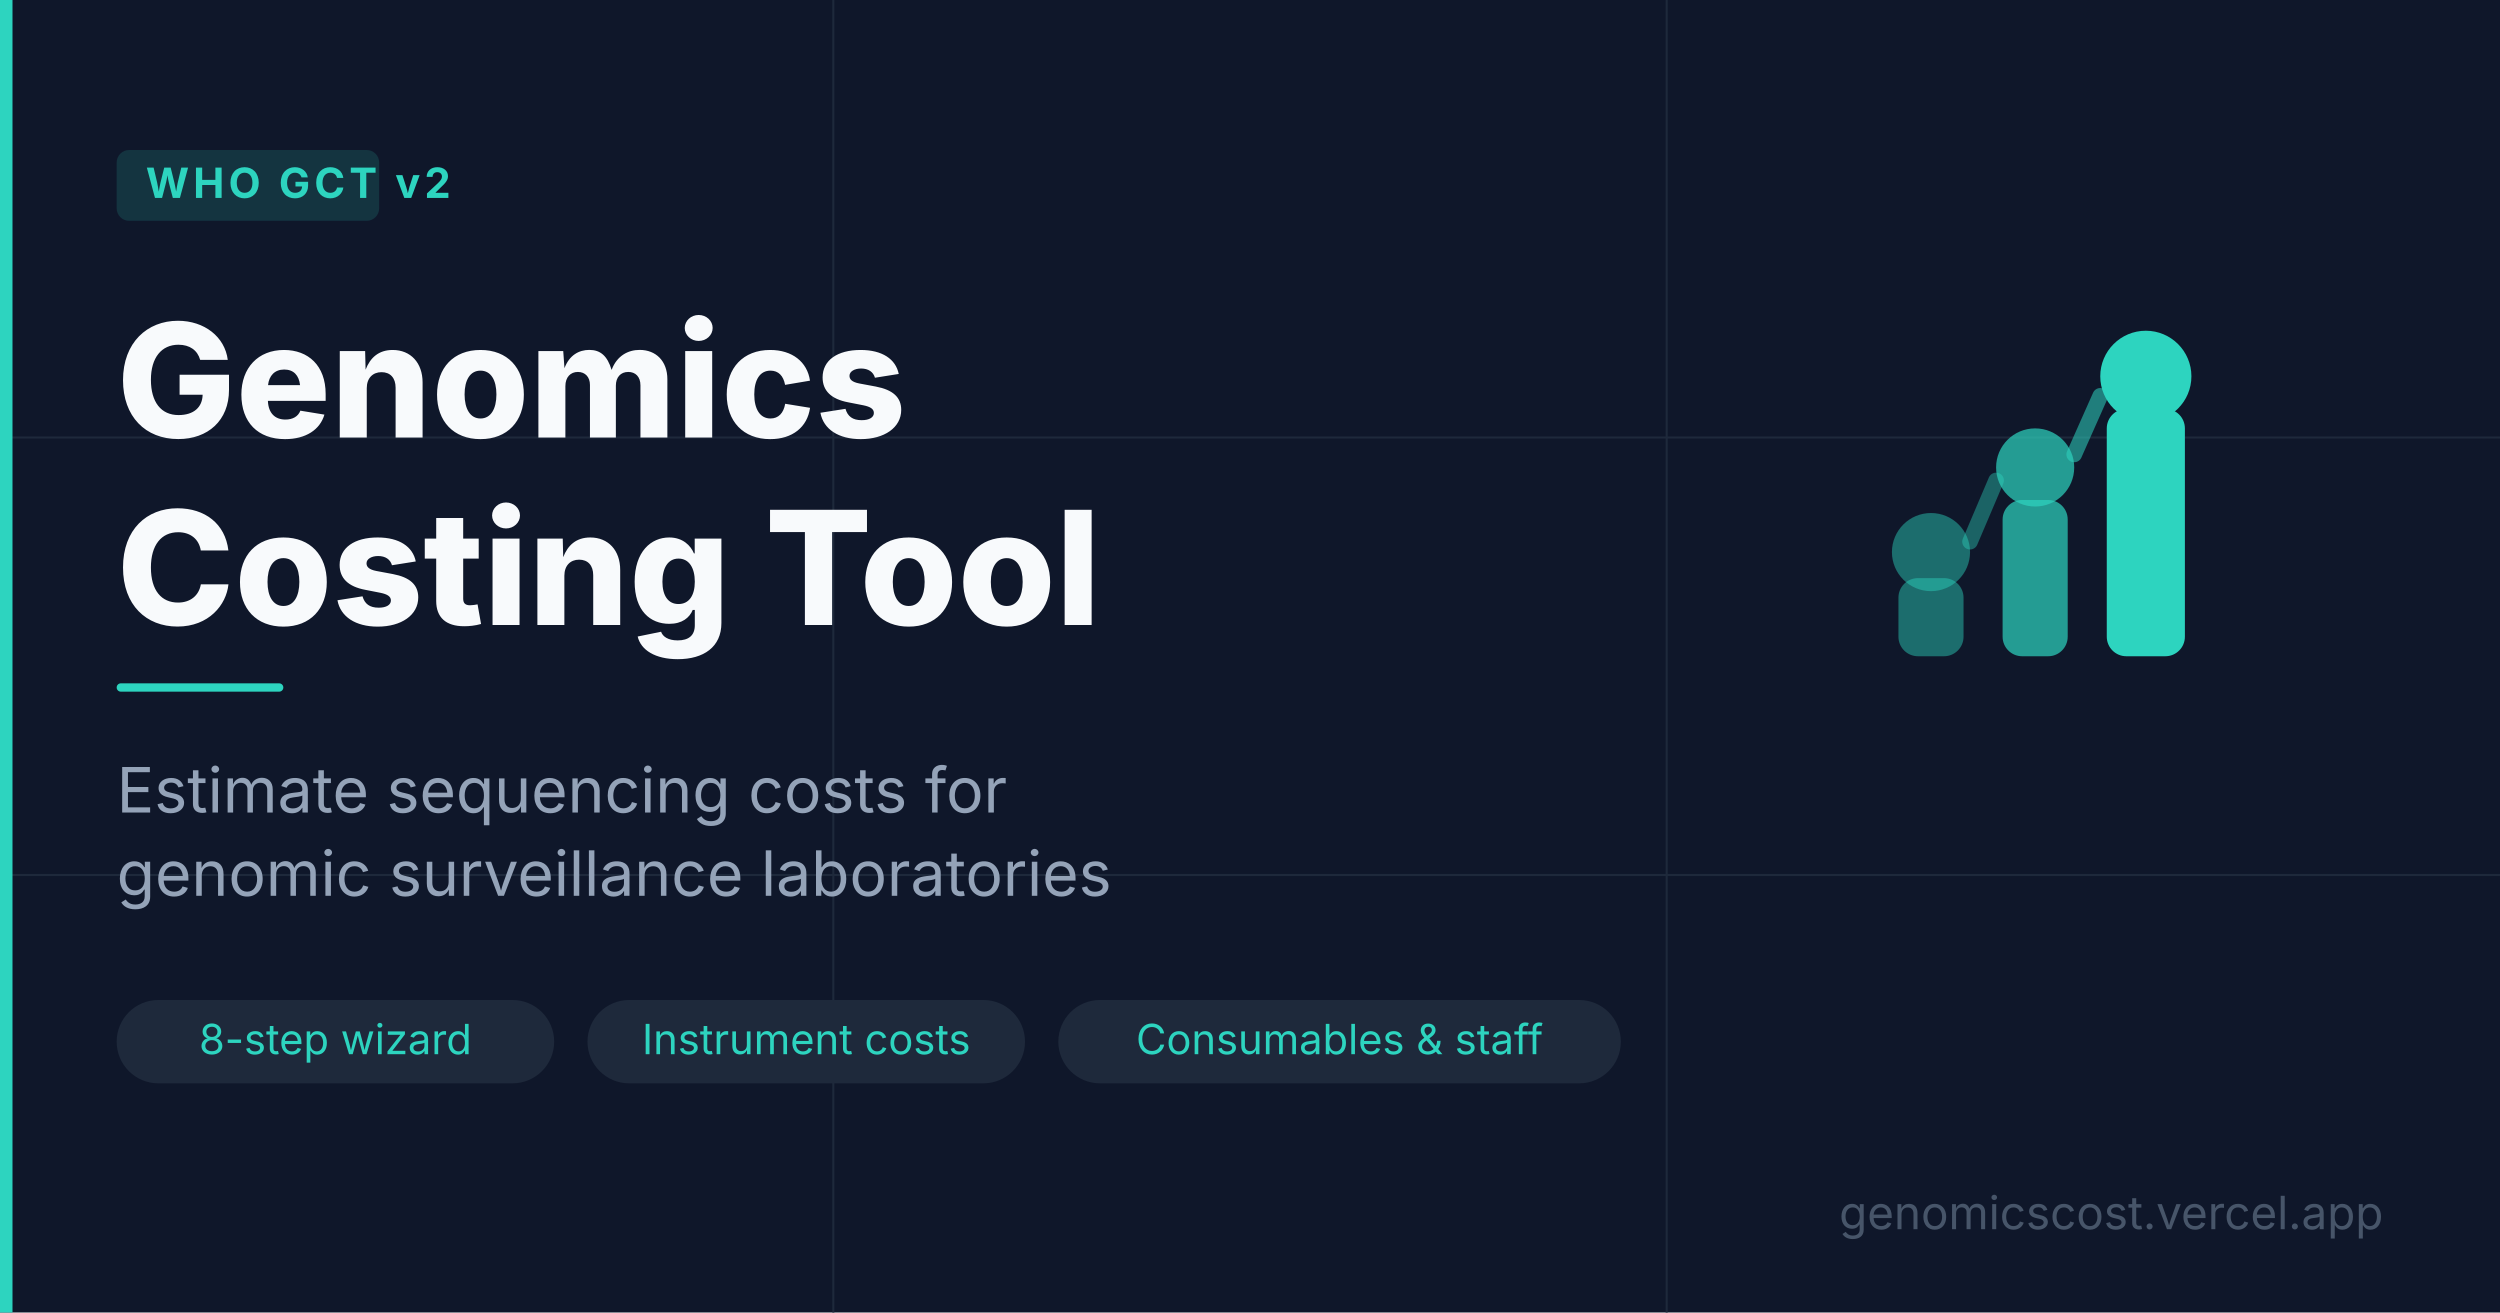
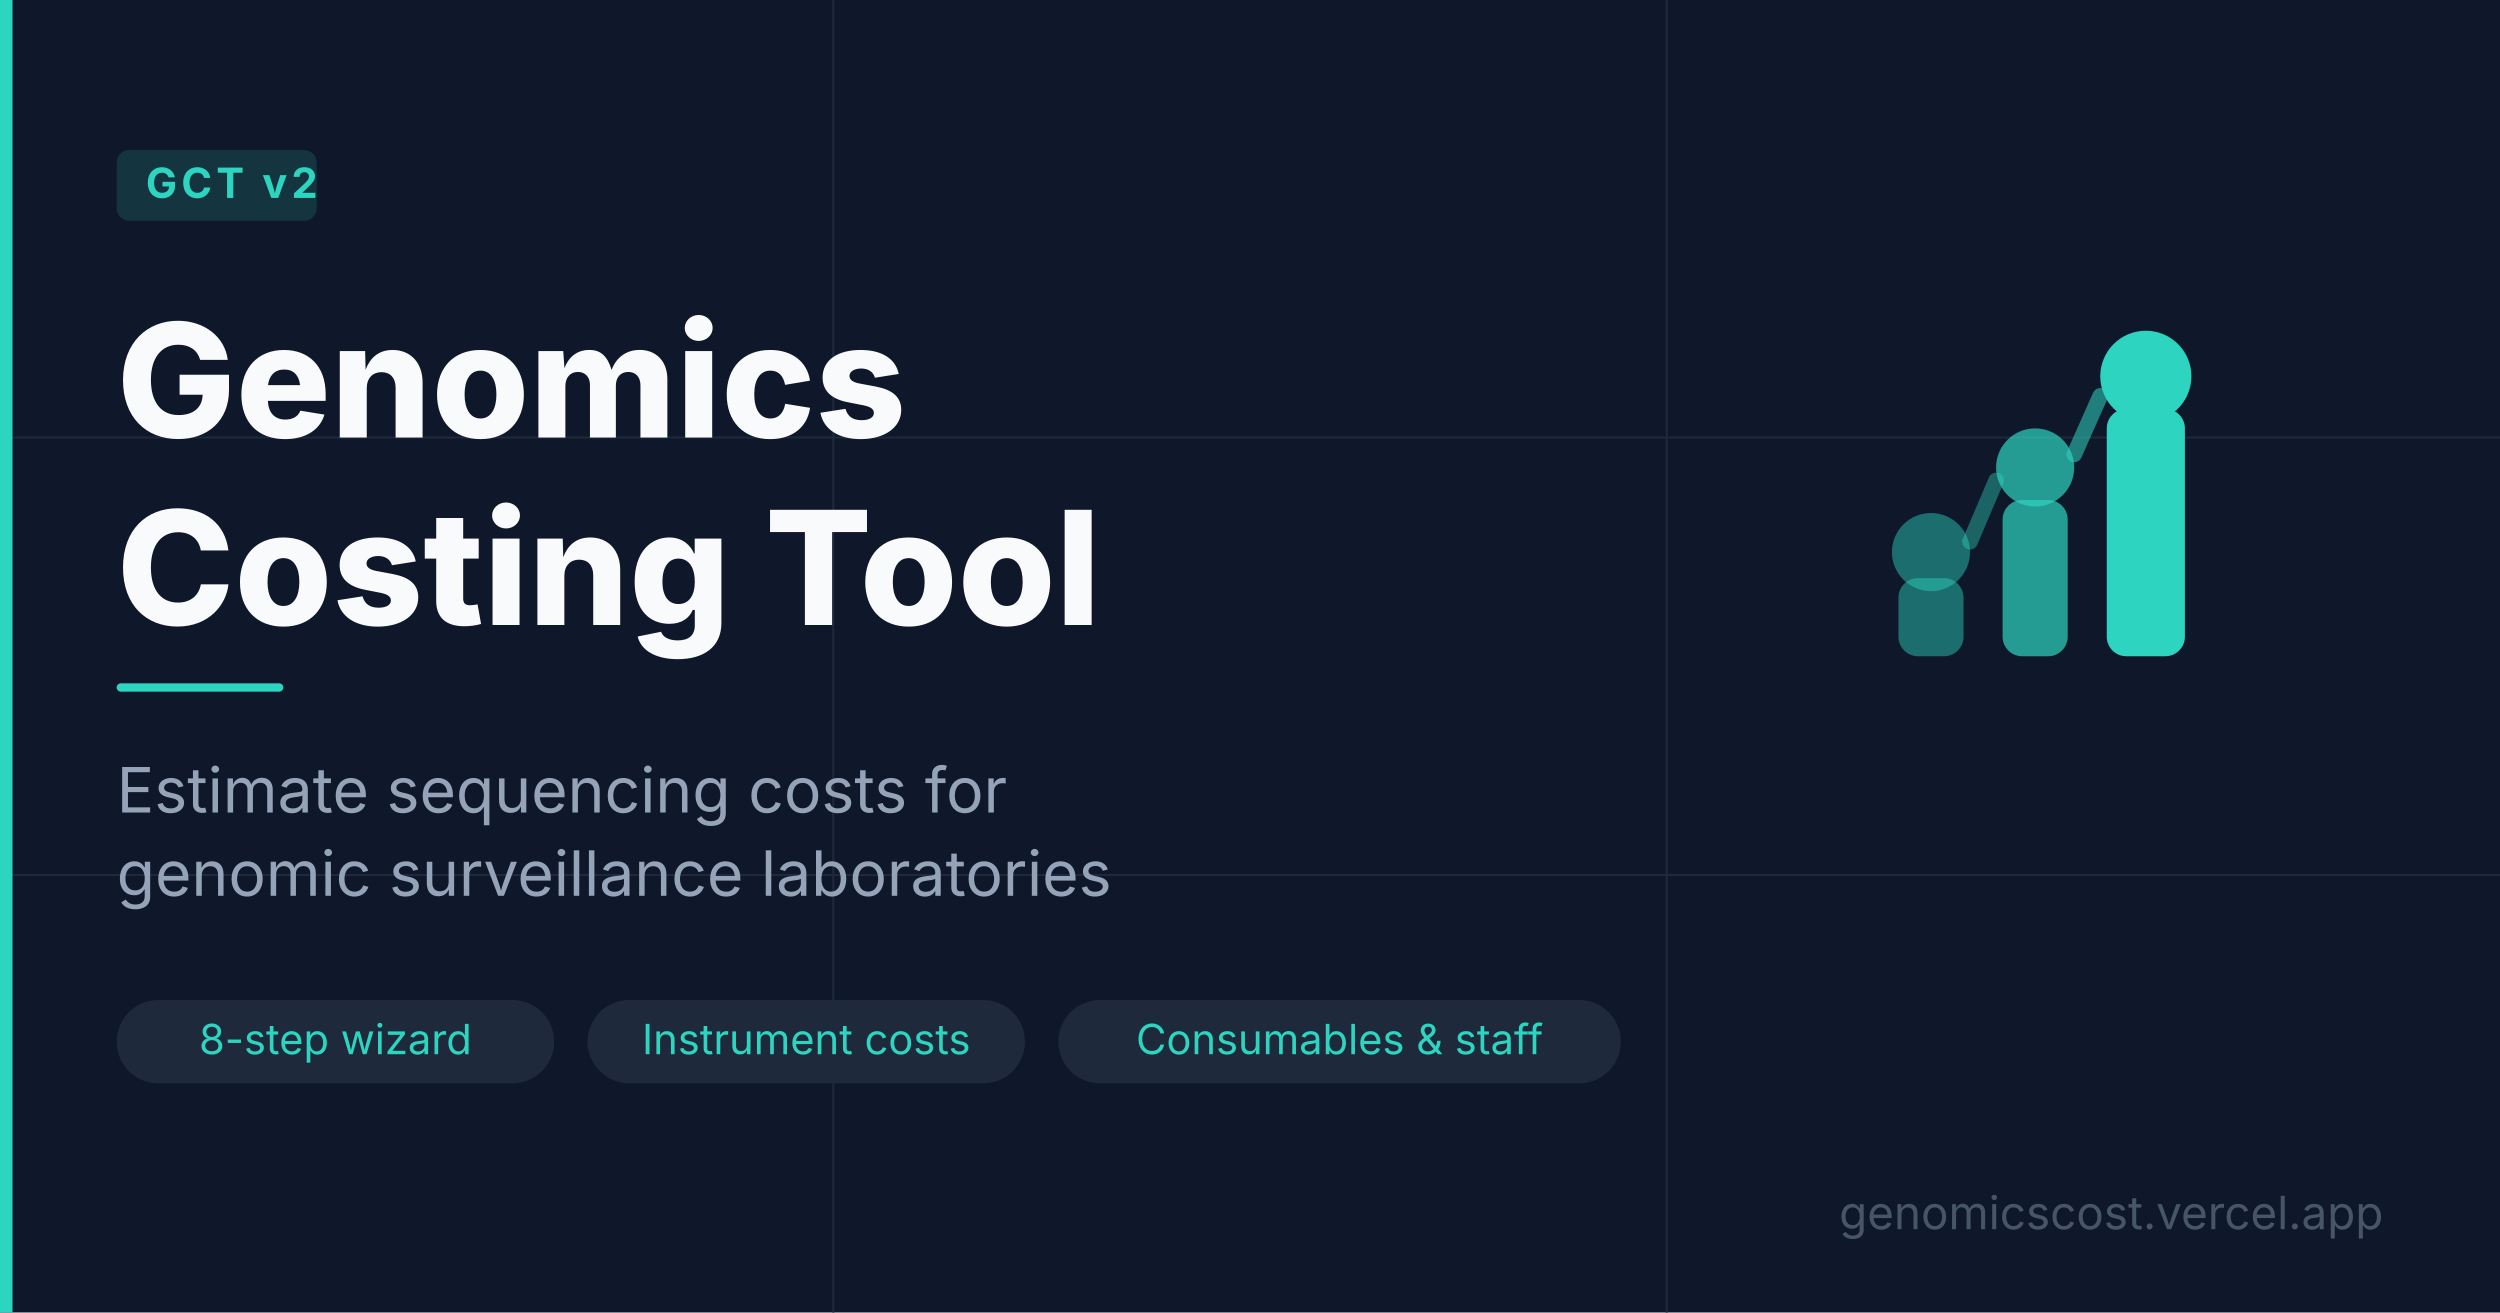
<svg xmlns="http://www.w3.org/2000/svg" viewBox="0 0 1200 630" width="1200" height="630">
  <rect width="1200" height="630" fill="#0f172a" />
  <line x1="0" y1="210" x2="1200" y2="210" stroke="#1e293b" stroke-width="1" />
  <line x1="0" y1="420" x2="1200" y2="420" stroke="#1e293b" stroke-width="1" />
  <line x1="400" y1="0" x2="400" y2="630" stroke="#1e293b" stroke-width="1" />
  <line x1="800" y1="0" x2="800" y2="630" stroke="#1e293b" stroke-width="1" />
  <rect x="0" y="0" width="6" height="630" fill="#2dd4bf" />
  <g transform="translate(880, 140) scale(6.25)">
    <rect x="5" y="22" width="5" height="6" rx="1.5" fill="#2dd4bf" opacity="0.45" />
    <rect x="13" y="16" width="5" height="12" rx="1.5" fill="#2dd4bf" opacity="0.70" />
    <rect x="21" y="9" width="6" height="19" rx="1.5" fill="#2dd4bf" />
    <circle cx="7.5" cy="20" r="3" fill="#2dd4bf" opacity="0.45" />
    <circle cx="15.5" cy="13.5" r="3" fill="#2dd4bf" opacity="0.70" />
    <circle cx="24" cy="6.5" r="3.5" fill="#2dd4bf" />
    <line x1="10.5" y1="19.2" x2="12.5" y2="14.5" stroke="#2dd4bf" stroke-width="1.2" opacity="0.4" stroke-linecap="round" />
    <line x1="18.5" y1="12.5" x2="20.5" y2="8" stroke="#2dd4bf" stroke-width="1.2" opacity="0.55" stroke-linecap="round" />
  </g>
-   <rect x="56" y="72" width="126" height="34" rx="6" fill="#2dd4bf" opacity="0.15" />
-   <text x="70" y="95" font-family="system-ui, -apple-system, sans-serif" font-size="20" font-weight="700" fill="#2dd4bf" letter-spacing="2">WHO GCT v2</text>
+   <rect x="56" y="72" width="96" height="34" rx="6" fill="#2dd4bf" opacity="0.15" />
+   <text x="70" y="95" font-family="system-ui, -apple-system, sans-serif" font-size="20" font-weight="700" fill="#2dd4bf" letter-spacing="2">GCT v2</text>
  <text x="56" y="210" font-family="system-ui, -apple-system, sans-serif" font-size="76" font-weight="800" fill="#f8fafc">Genomics</text>
  <text x="56" y="300" font-family="system-ui, -apple-system, sans-serif" font-size="76" font-weight="800" fill="#f8fafc">Costing Tool</text>
  <rect x="56" y="328" width="80" height="4" rx="2" fill="#2dd4bf" />
  <text x="56" y="390" font-family="system-ui, -apple-system, sans-serif" font-size="30" fill="#94a3b8">Estimate sequencing costs for</text>
  <text x="56" y="430" font-family="system-ui, -apple-system, sans-serif" font-size="30" fill="#94a3b8">genomic surveillance laboratories</text>
  <rect x="56" y="480" width="210" height="40" rx="20" fill="#1e293b" />
  <text x="161" y="506" font-family="system-ui, -apple-system, sans-serif" font-size="20" fill="#2dd4bf" text-anchor="middle">8-step wizard</text>
  <rect x="282" y="480" width="210" height="40" rx="20" fill="#1e293b" />
  <text x="387" y="506" font-family="system-ui, -apple-system, sans-serif" font-size="20" fill="#2dd4bf" text-anchor="middle">Instrument costs</text>
  <rect x="508" y="480" width="270" height="40" rx="20" fill="#1e293b" />
  <text x="643" y="506" font-family="system-ui, -apple-system, sans-serif" font-size="20" fill="#2dd4bf" text-anchor="middle">Consumables &amp; staff</text>
  <text x="1144" y="590" font-family="system-ui, -apple-system, sans-serif" font-size="22" fill="#475569" text-anchor="end">genomicscost.vercel.app</text>
</svg>
